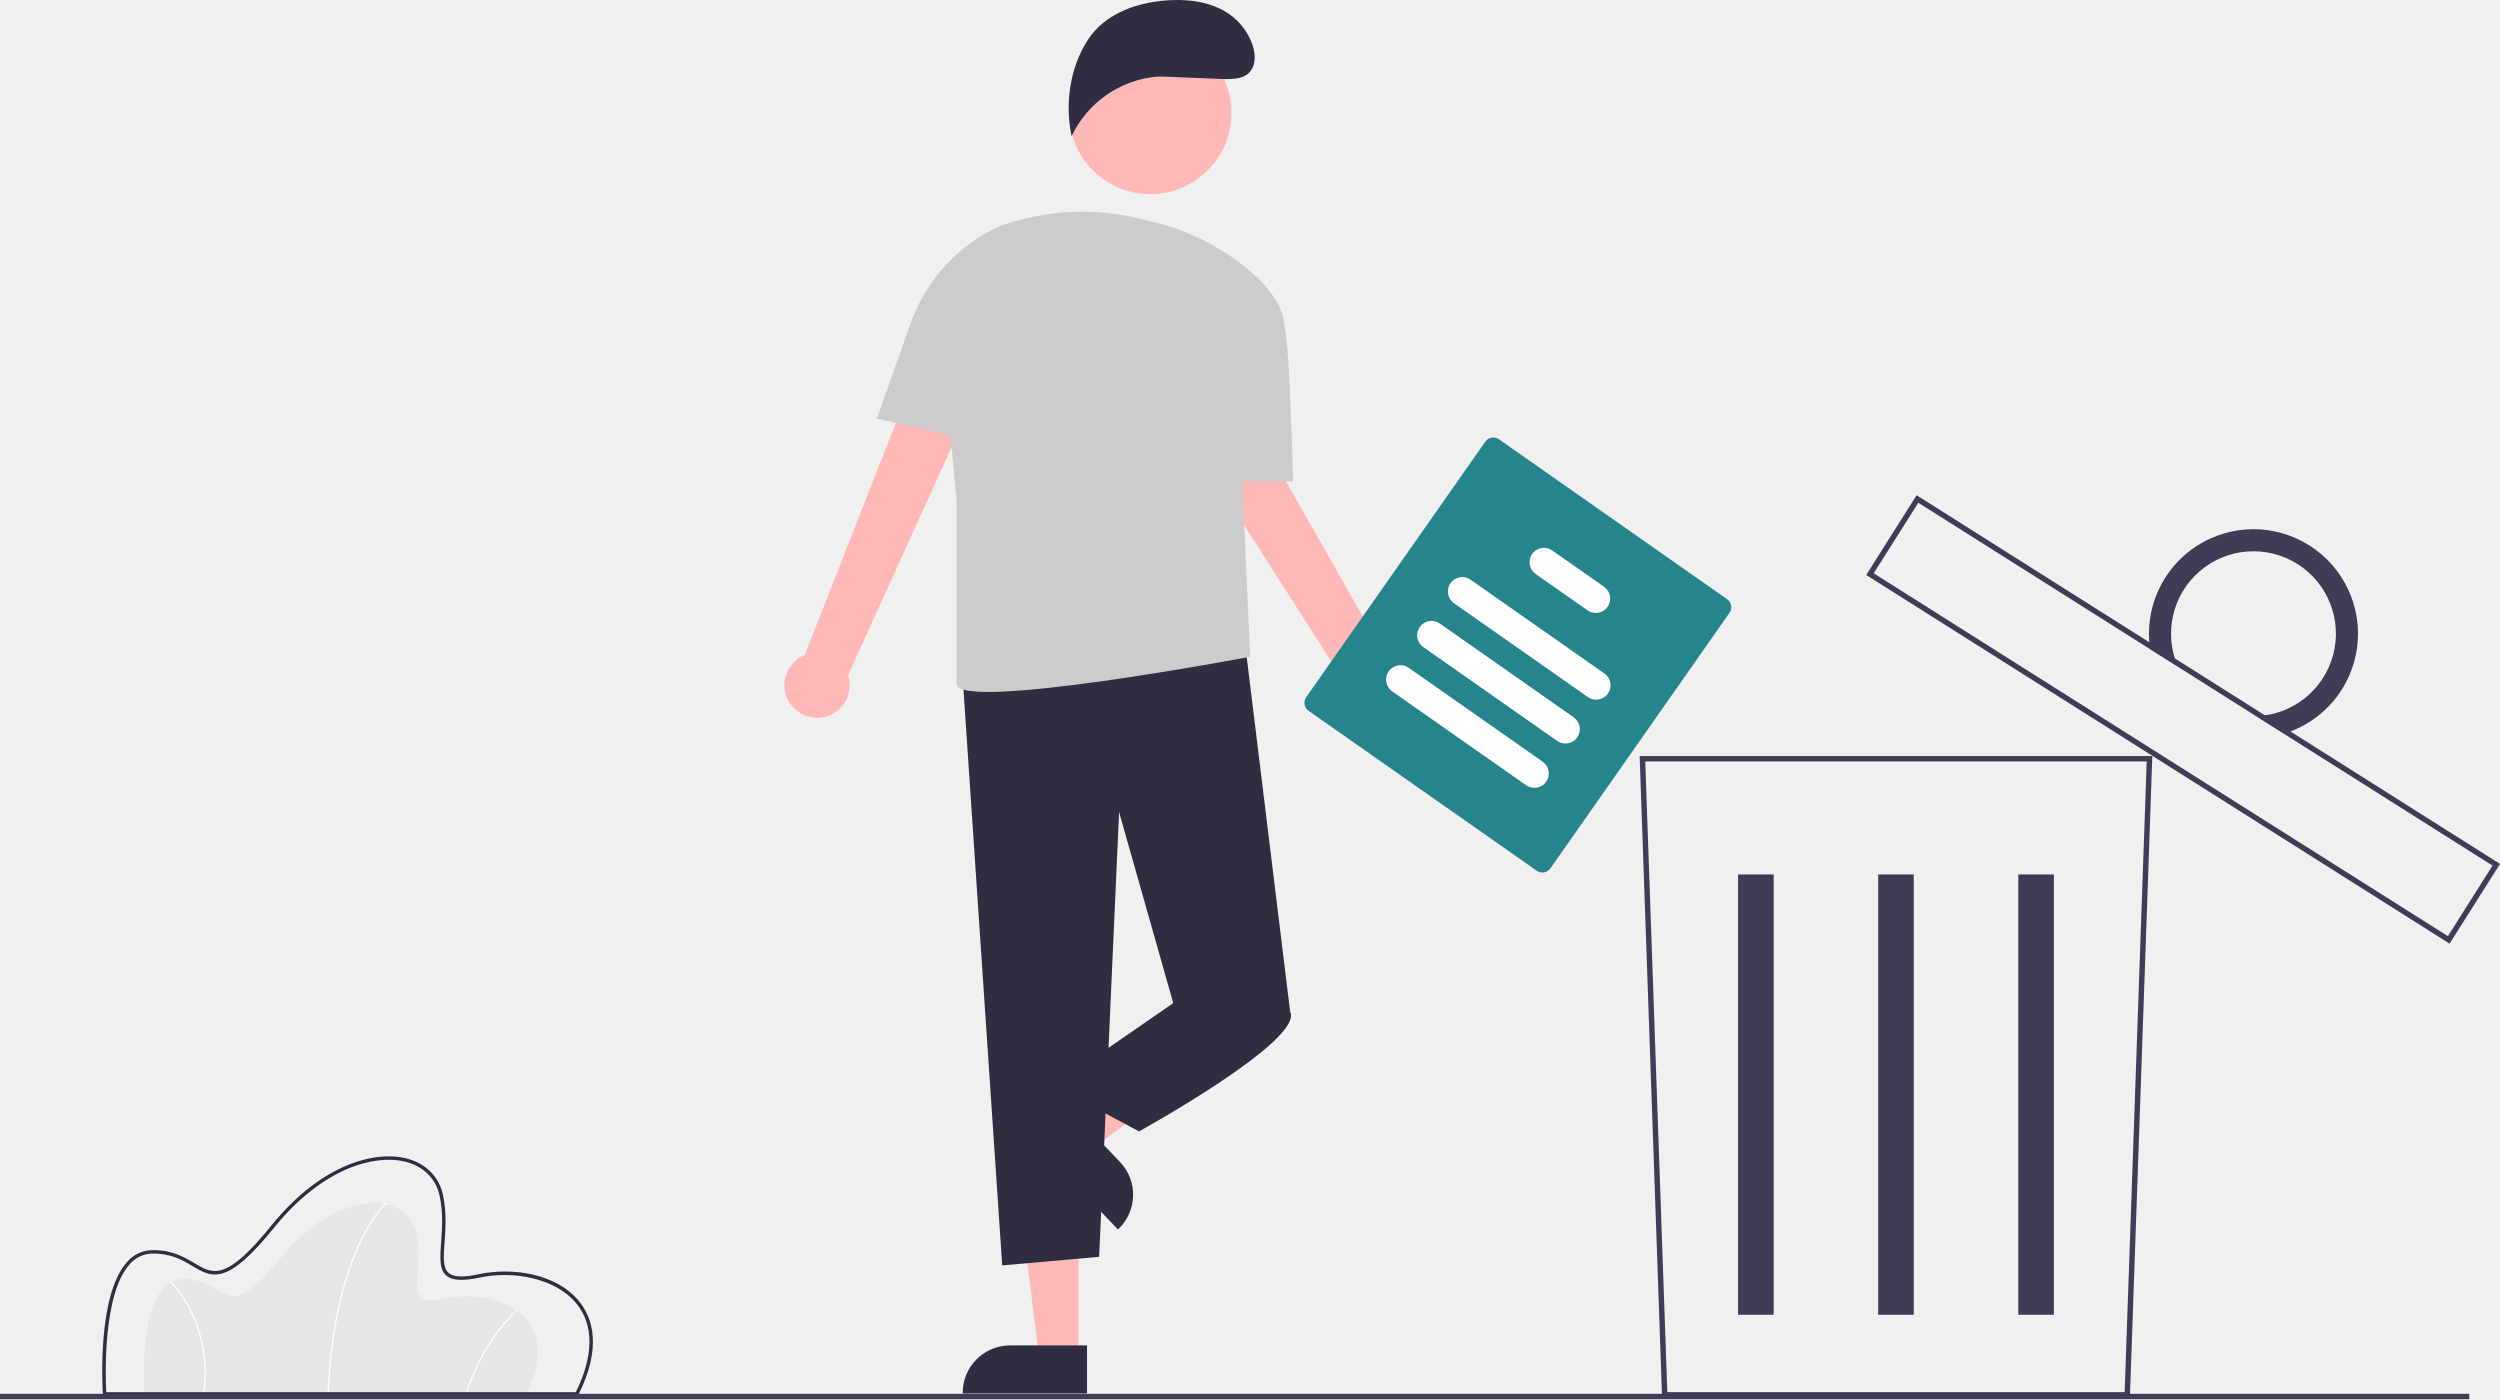
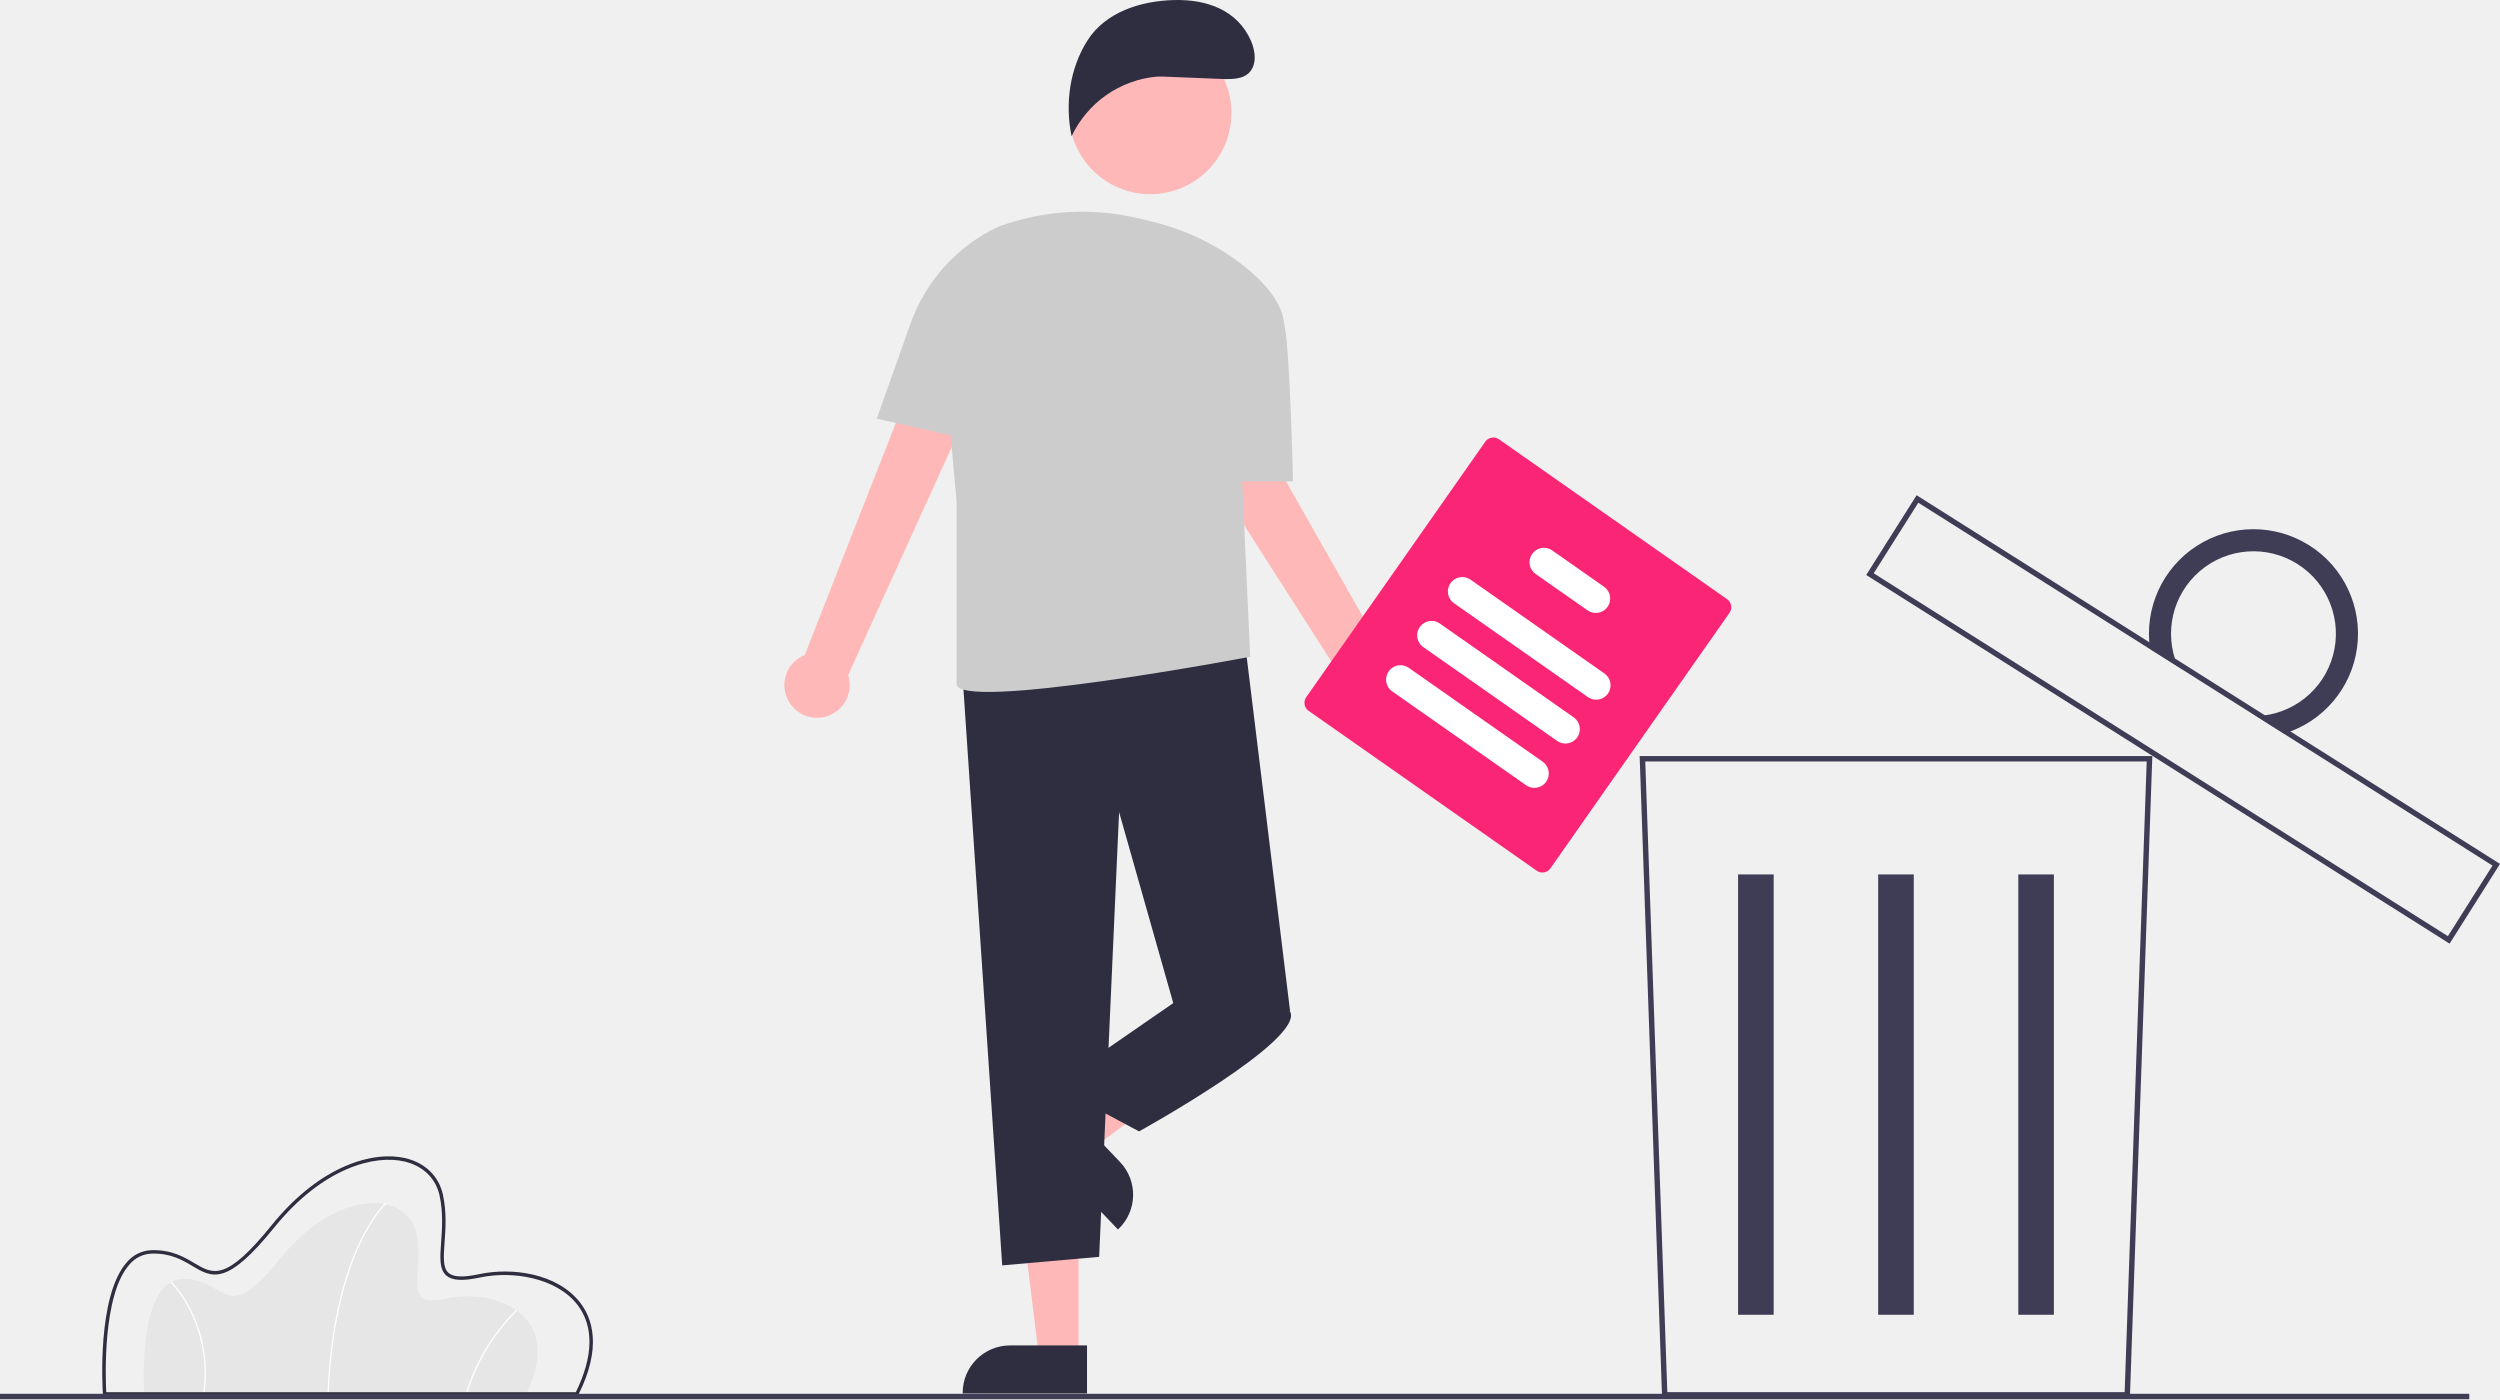
<svg xmlns="http://www.w3.org/2000/svg" data-name="Layer 1" width="920.304" height="515.087" viewBox="0 0 920.304 515.087">
  <path id="a935b196-91fc-4d65-bd04-49275a33d175-72" data-name="Path 1" d="M333.527,705.582h-140.6s-2.85-41.8,14.012-42.275,14.962,18.525,36.1-7.6,46.787-24.7,50.112-9.262-6.412,27.787,11.4,23.987S348.014,676.607,333.527,705.582Z" transform="translate(-139.8479 -192.4567)" fill="#e6e6e6" />
  <path id="af9a6d89-7824-4af5-a475-6980c18ad0f3-73" data-name="Path 2" d="M260.854,705.592l-.475-.019c1.107-27.52,6.87-45.2,11.511-55.19,5.038-10.844,9.893-15.234,9.942-15.277l.316.355c-.048.043-4.846,4.389-9.844,15.16C267.689,660.565,261.957,678.175,260.854,705.592Z" transform="translate(-139.8479 -192.4567)" fill="#fff" />
  <path id="ae138407-70d7-43ff-b006-9d3240c337f6-74" data-name="Path 3" d="M311.74,705.648l-.456-.133a73.682,73.682,0,0,1,18.551-30.863l.319.352A73.183,73.183,0,0,0,311.74,705.648Z" transform="translate(-139.8479 -192.4567)" fill="#fff" />
  <path id="a7d931fe-d47e-4aa5-ae01-a0d26a3448cc-75" data-name="Path 4" d="M215.073,705.615l-.471-.065a51.732,51.732,0,0,0-4.653-30.238,41.633,41.633,0,0,0-7.34-10.716l.329-.343a42.155,42.155,0,0,1,7.441,10.848A52.206,52.206,0,0,1,215.073,705.615Z" transform="translate(-139.8479 -192.4567)" fill="#fff" />
  <path id="b274f1e0-b558-44b1-a0b2-dcd77bbddb14-76" data-name="Path 5" d="M352.608,706.217h-174.845l-.04-.592c-.1-1.473-2.331-36.228,8.93-48.629a12.334,12.334,0,0,1,9.013-4.325c7.34-.209,11.953,2.541,15.674,4.747,7.013,4.16,11.645,6.909,28.49-13.91,18.247-22.553,37.936-27.406,49.254-24.708,7.313,1.744,12.353,6.671,13.828,13.52,1.4,6.485.952,12.578.594,17.475-.383,5.239-.685,9.376,1.467,11.252,1.8,1.565,5.381,1.707,11.281.448,12-2.56,28.748-.37,37.153,10.491,4.522,5.843,8.085,16.463-.623,33.88Zm-173.652-1.271h172.865c6.489-13.165,6.692-24.287.581-32.182-7.711-9.963-23.888-12.585-35.883-10.026-6.411,1.368-10.23,1.142-12.381-.732-2.631-2.292-2.308-6.71-1.9-12.3.352-4.815.789-10.808-.569-17.115-1.368-6.351-6.063-10.926-12.881-12.551-10.957-2.614-30.1,2.177-47.971,24.27-17.534,21.672-22.817,18.54-30.126,14.2-3.767-2.234-8.043-4.767-14.99-4.57a11.109,11.109,0,0,0-8.108,3.909c-10.118,11.146-8.884,42.398-8.636,47.097Z" transform="translate(-139.8479 -192.4567)" fill="#2f2e41" />
  <path id="bca7d782-7e31-494e-97b0-f49b8df7894d-77" data-name="Path 8" d="M923.908,706.923h-172.216l-.033-.965-8.223-235.18h188.727Zm-170.284-2h168.352l8.117-232.145h-184.587Z" transform="translate(-139.8479 -192.4567)" fill="#3f3d56" />
  <g id="e7d5632f-8461-4dcf-9cd9-df8e3f64d5e2" data-name="Group 1">
    <rect id="ad932c98-7027-4b28-8e73-a76d8a4136e0" data-name="Rectangle 17" x="639.826" y="321.897" width="13.099" height="162.097" fill="#3f3d56" />
    <rect id="ae1e5d8b-7977-4a56-a24c-fbb057f76b38" data-name="Rectangle 18" x="691.402" y="321.897" width="13.099" height="162.097" fill="#3f3d56" />
    <rect id="bffa0855-fc38-45cc-9e39-6daa1d3e4103" data-name="Rectangle 19" x="742.978" y="321.897" width="13.099" height="162.097" fill="#3f3d56" />
  </g>
  <path d="M1041.597,539.839l-.846-.534L826.838,404.122l18.556-29.362.846.534,213.913,135.183Zm-212-136.339,211.377,133.58,16.418-25.979-211.376-133.581Z" transform="translate(-139.8479 -192.4567)" fill="#3f3d56" />
  <path id="b31113e7-cae2-4653-b248-af5e4acb0a6c-78" data-name="Path 10" d="M989.95,393.226a38.459,38.459,0,0,0-58.62,38.07l10.2,6.446a30.344,30.344,0,1,1,28.98,18.321l10.2,6.446a38.459,38.459,0,0,0,9.249-69.283Z" transform="translate(-139.8479 -192.4567)" fill="#3f3d56" />
  <rect id="bbfb7505-c422-4cd7-b125-b9dee40ff3b1" data-name="Rectangle 21" y="513.087" width="909" height="2" fill="#3f3d56" />
  <g id="b91459ce-423d-4e92-a857-d0ba85dc07c7" data-name="Group 6">
    <path id="bc369f15-2cd9-428d-9eec-3a8fd8cc1bba-79" data-name="Path 111" d="M536.885,691.896h-14.564l-6.932-56.174h21.5Z" transform="translate(-139.8479 -192.4567)" fill="#feb8b8" />
    <path id="fafca8b8-1a63-4513-a3fa-e64917847011-80" data-name="Path 112" d="M494.234,705.418h45.771v-17.684h-28.332a17.439,17.439,0,0,0-17.439,17.439h0Z" transform="translate(-139.8479 -192.4567)" fill="#2f2e41" />
    <path id="a38ea43e-f1b1-406e-84c8-61e7480f01b4-81" data-name="Path 113" d="M531.766,604.851l10.046,10.545,45.452-33.727-14.826-15.563Z" transform="translate(-139.8479 -192.4567)" fill="#feb8b8" />
    <path id="b5ba90e2-8a51-4a77-95c4-5b486c8770ec-82" data-name="Path 114" d="M552.161,620.227l-19.549-20.512-12.803,12.202,31.582,33.138.177-.169a17.441,17.441,0,0,0,.593-24.659Z" transform="translate(-139.8479 -192.4567)" fill="#2f2e41" />
    <path id="b1536285-e66e-494f-8c4f-a2304265e4c3-83" data-name="Path 115" d="M430.396,450.953a11.946,11.946,0,0,1,5.715-17.4l57.179-145.727,22.288,13.345-63.518,139.8a12.01,12.01,0,0,1-21.664,9.982Z" transform="translate(-139.8479 -192.4567)" fill="#feb8b8" />
    <path id="acd6249e-4699-4411-813c-091b3a750afe-84" data-name="Path 116" d="M647.428,461.398a11.945,11.945,0,0,1-10.727-14.85l-84.354-131.869,23.891-10.2,75.836,133.523a12.01,12.01,0,0,1-4.646,23.4Z" transform="translate(-139.8479 -192.4567)" fill="#feb8b8" />
    <path id="ece4d731-f277-435f-bbc1-e3b70679d22f-85" data-name="Path 117" d="M493.853,436.361l14.931,221.913,35.682-3.148,7.346-163.722,19.94,70.314,43.028,3.148-17.031-139Z" transform="translate(-139.8479 -192.4567)" fill="#2f2e41" />
    <path id="b91f5bf0-a8c5-41a2-a26e-8e2fd84207c6-86" data-name="Path 118" d="M578.049,551.224l-6.3,10.495-44.073,30.434,31.484,16.792s60.869-33.583,55.622-44.078Z" transform="translate(-139.8479 -192.4567)" fill="#2f2e41" />
    <path id="b0b7866d-f3ba-460a-97cc-8103175b89de-87" data-name="Path 119" d="M462.607,346.577l12.421-35a62.494,62.494,0,0,1,32.332-35.668h0a89.427,89.427,0,0,1,52.484-2.873l4.52,1.122a87.364,87.364,0,0,1,33.128,16c7.654,6.034,14.54,13.674,15.153,21.892a.244.244,0,0,0,.015.051c2.12,9.292,3.169,57.567,3.169,57.567h-18.7l2.958,65.067-.239-.471s-107.856,20.411-107.856,9.916v-67.168l-2.211-24.32Z" transform="translate(-139.8479 -192.4567)" fill="#ccc" />
    <circle id="bd3b9138-8795-4826-98b2-48d72249760b" data-name="Ellipse 12" cx="423.432" cy="41.593" r="29.889" fill="#feb8b8" />
    <path id="e83e2647-99b5-4c80-ac3e-9e5d1f9bc81d-88" data-name="Path 120" d="M567.757,220.645l23.208.93c2.92-.009,6.108-.112,8.332-2,3.35-2.849,2.789-8.225.995-12.241-5-11.182-16.153-15.188-28.4-14.859s-25.08,4.48-31.675,14.8-8.377,23.352-5.893,35.344a38.534,38.534,0,0,1,31.508-21.97Z" transform="translate(-139.8479 -192.4567)" fill="#2f2e41" />
  </g>
  <g id="ff061cc6-72bd-494d-9c36-32e4a4020cd7" data-name="Group 4">
-     <path id="bc404282-8d4f-43f7-bc12-02f97785eba1-89" data-name="Path 81" d="M705.571,513.001l-84.002-58.873a3.607,3.607,0,0,1-.882-5.015L686.619,355.041a3.607,3.607,0,0,1,5.015-.882l84.002,58.873a3.607,3.607,0,0,1,.882,5.015l-65.93,94.07A3.607,3.607,0,0,1,705.571,513.001Z" transform="translate(-139.8479 -192.4567)" fill="#26848c" />
+     <path id="bc404282-8d4f-43f7-bc12-02f97785eba1-89" data-name="Path 81" d="M705.571,513.001l-84.002-58.873a3.607,3.607,0,0,1-.882-5.015L686.619,355.041a3.607,3.607,0,0,1,5.015-.882l84.002,58.873a3.607,3.607,0,0,1,.882,5.015l-65.93,94.07A3.607,3.607,0,0,1,705.571,513.001Z" transform="translate(-139.8479 -192.4567)" fill="#FB2576" />
    <path id="ae4af9f3-88ec-4cab-9b9e-a4fc234f7062-90" data-name="Path 82" d="M724.462,449.12l-49.291-34.546a5.301,5.301,0,1,1,6.084-8.681l49.291,34.546a5.301,5.301,0,0,1-6.084,8.681Z" transform="translate(-139.8479 -192.4567)" fill="#fff" />
    <path id="fe48f3fd-992f-41c2-af3b-c30882e26a16-91" data-name="Path 83" d="M713.15,465.261l-49.291-34.546a5.301,5.301,0,1,1,6.084-8.681l49.291,34.546a5.301,5.301,0,0,1-6.084,8.681Z" transform="translate(-139.8479 -192.4567)" fill="#fff" />
    <path id="e216638f-22ba-49ea-a46c-300c78c4e875-92" data-name="Path 84" d="M701.716,481.576,652.425,447.03a5.301,5.301,0,1,1,6.084-8.681l49.291,34.546a5.301,5.301,0,0,1-6.084,8.681Z" transform="translate(-139.8479 -192.4567)" fill="#fff" />
    <path id="ee43e3d8-5f22-4b53-a964-043fec166479-93" data-name="Path 85" d="M724.324,417.19l-19.092-13.381a5.301,5.301,0,1,1,6.084-8.681L730.408,408.509a5.301,5.301,0,0,1-6.084,8.681Z" transform="translate(-139.8479 -192.4567)" fill="#fff" />
  </g>
</svg>
